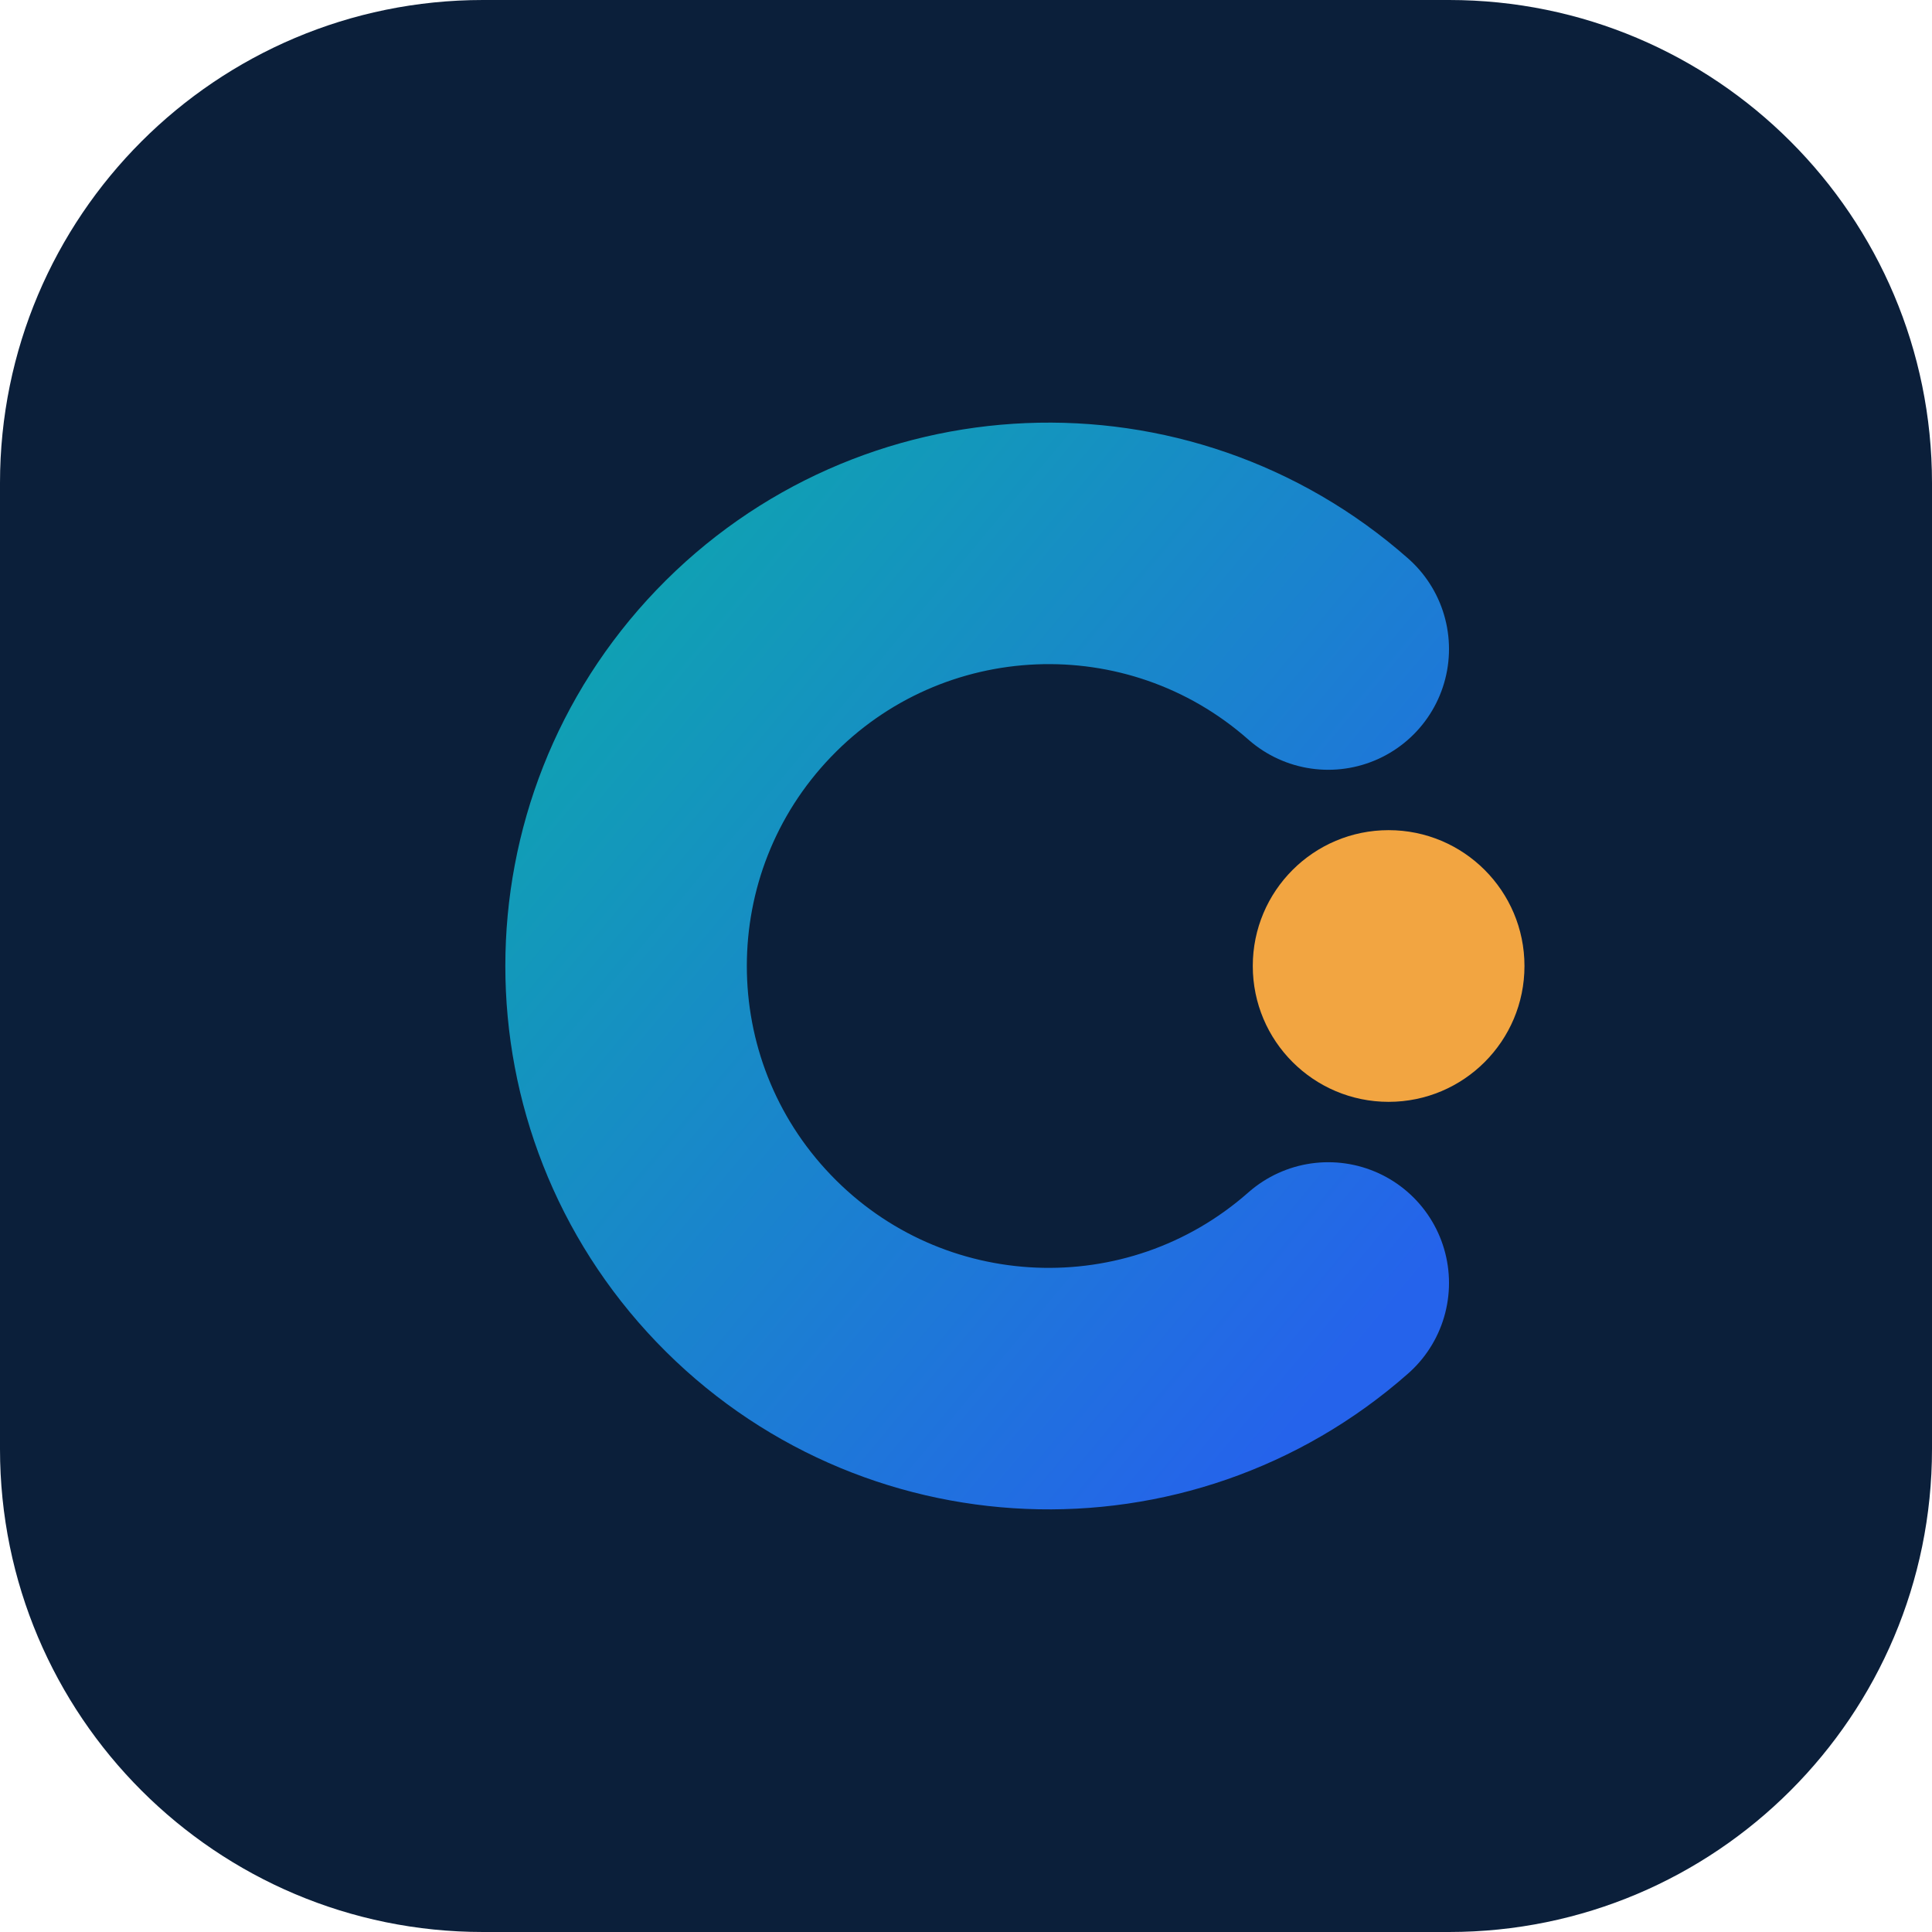
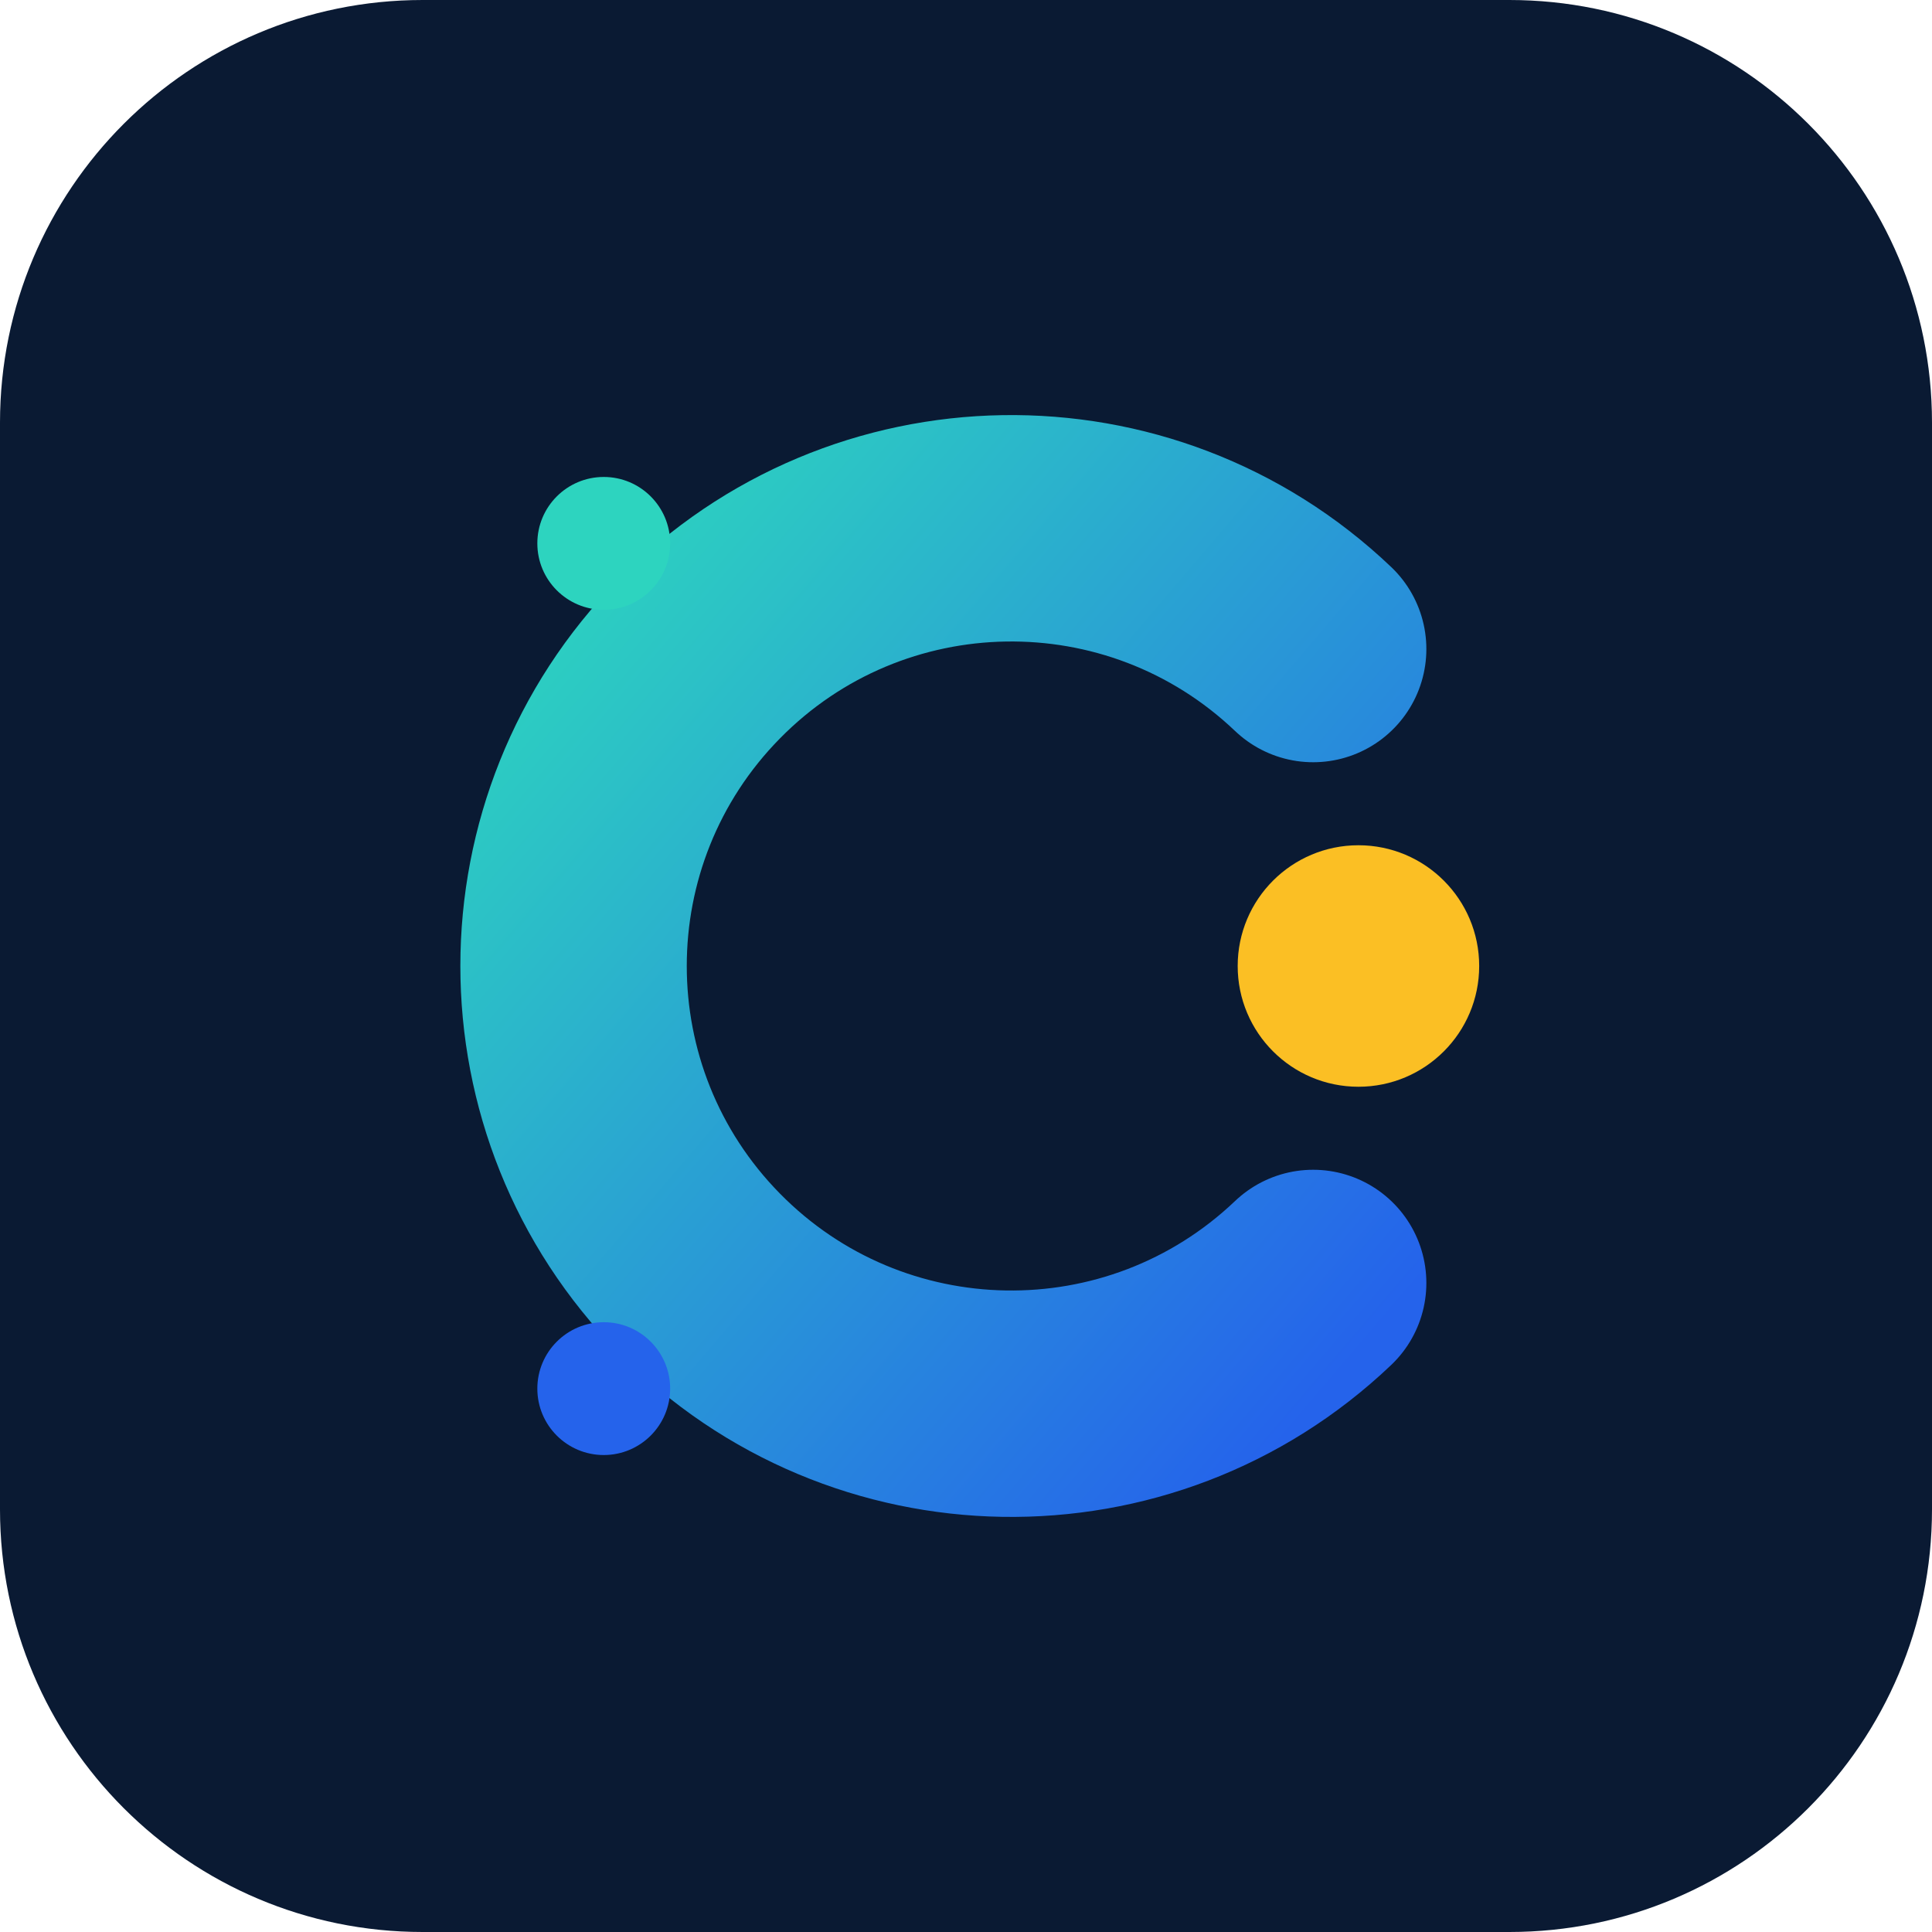
<svg xmlns="http://www.w3.org/2000/svg" viewBox="0 0 64 64" role="img" aria-label="Contoso logo">
  <defs>
    <linearGradient id="cg" x1="0" y1="0" x2="1" y2="1">
-       <stop offset="0" stop-color="#0FA3B1" />
+       <stop offset="0" stop-color="#2DD4BF" />
      <stop offset="1" stop-color="#2563EB" />
    </linearGradient>
  </defs>
-   <rect width="64" height="64" rx="16" fill="#0B1F3A" />
-   <path d="M44 21.5a14 14 0 1 0 0 21" fill="none" stroke="url(#cg)" stroke-width="8" stroke-linecap="round" />
-   <circle cx="46" cy="32" r="4.5" fill="#F2A541" />
+   <rect width="64" height="64" rx="14" fill="#0A1A33" />
+   <path d="M43.5 21.5a14.5 14.5 0 1 0 0 21" fill="none" stroke="url(#cg)" stroke-width="7.5" stroke-linecap="round" />
+   <circle cx="45" cy="32" r="4" fill="#FBBF24" />
+   <circle cx="20" cy="18" r="2.2" fill="#2DD4BF" />
+   <circle cx="20" cy="46" r="2.2" fill="#2563EB" />
</svg>
